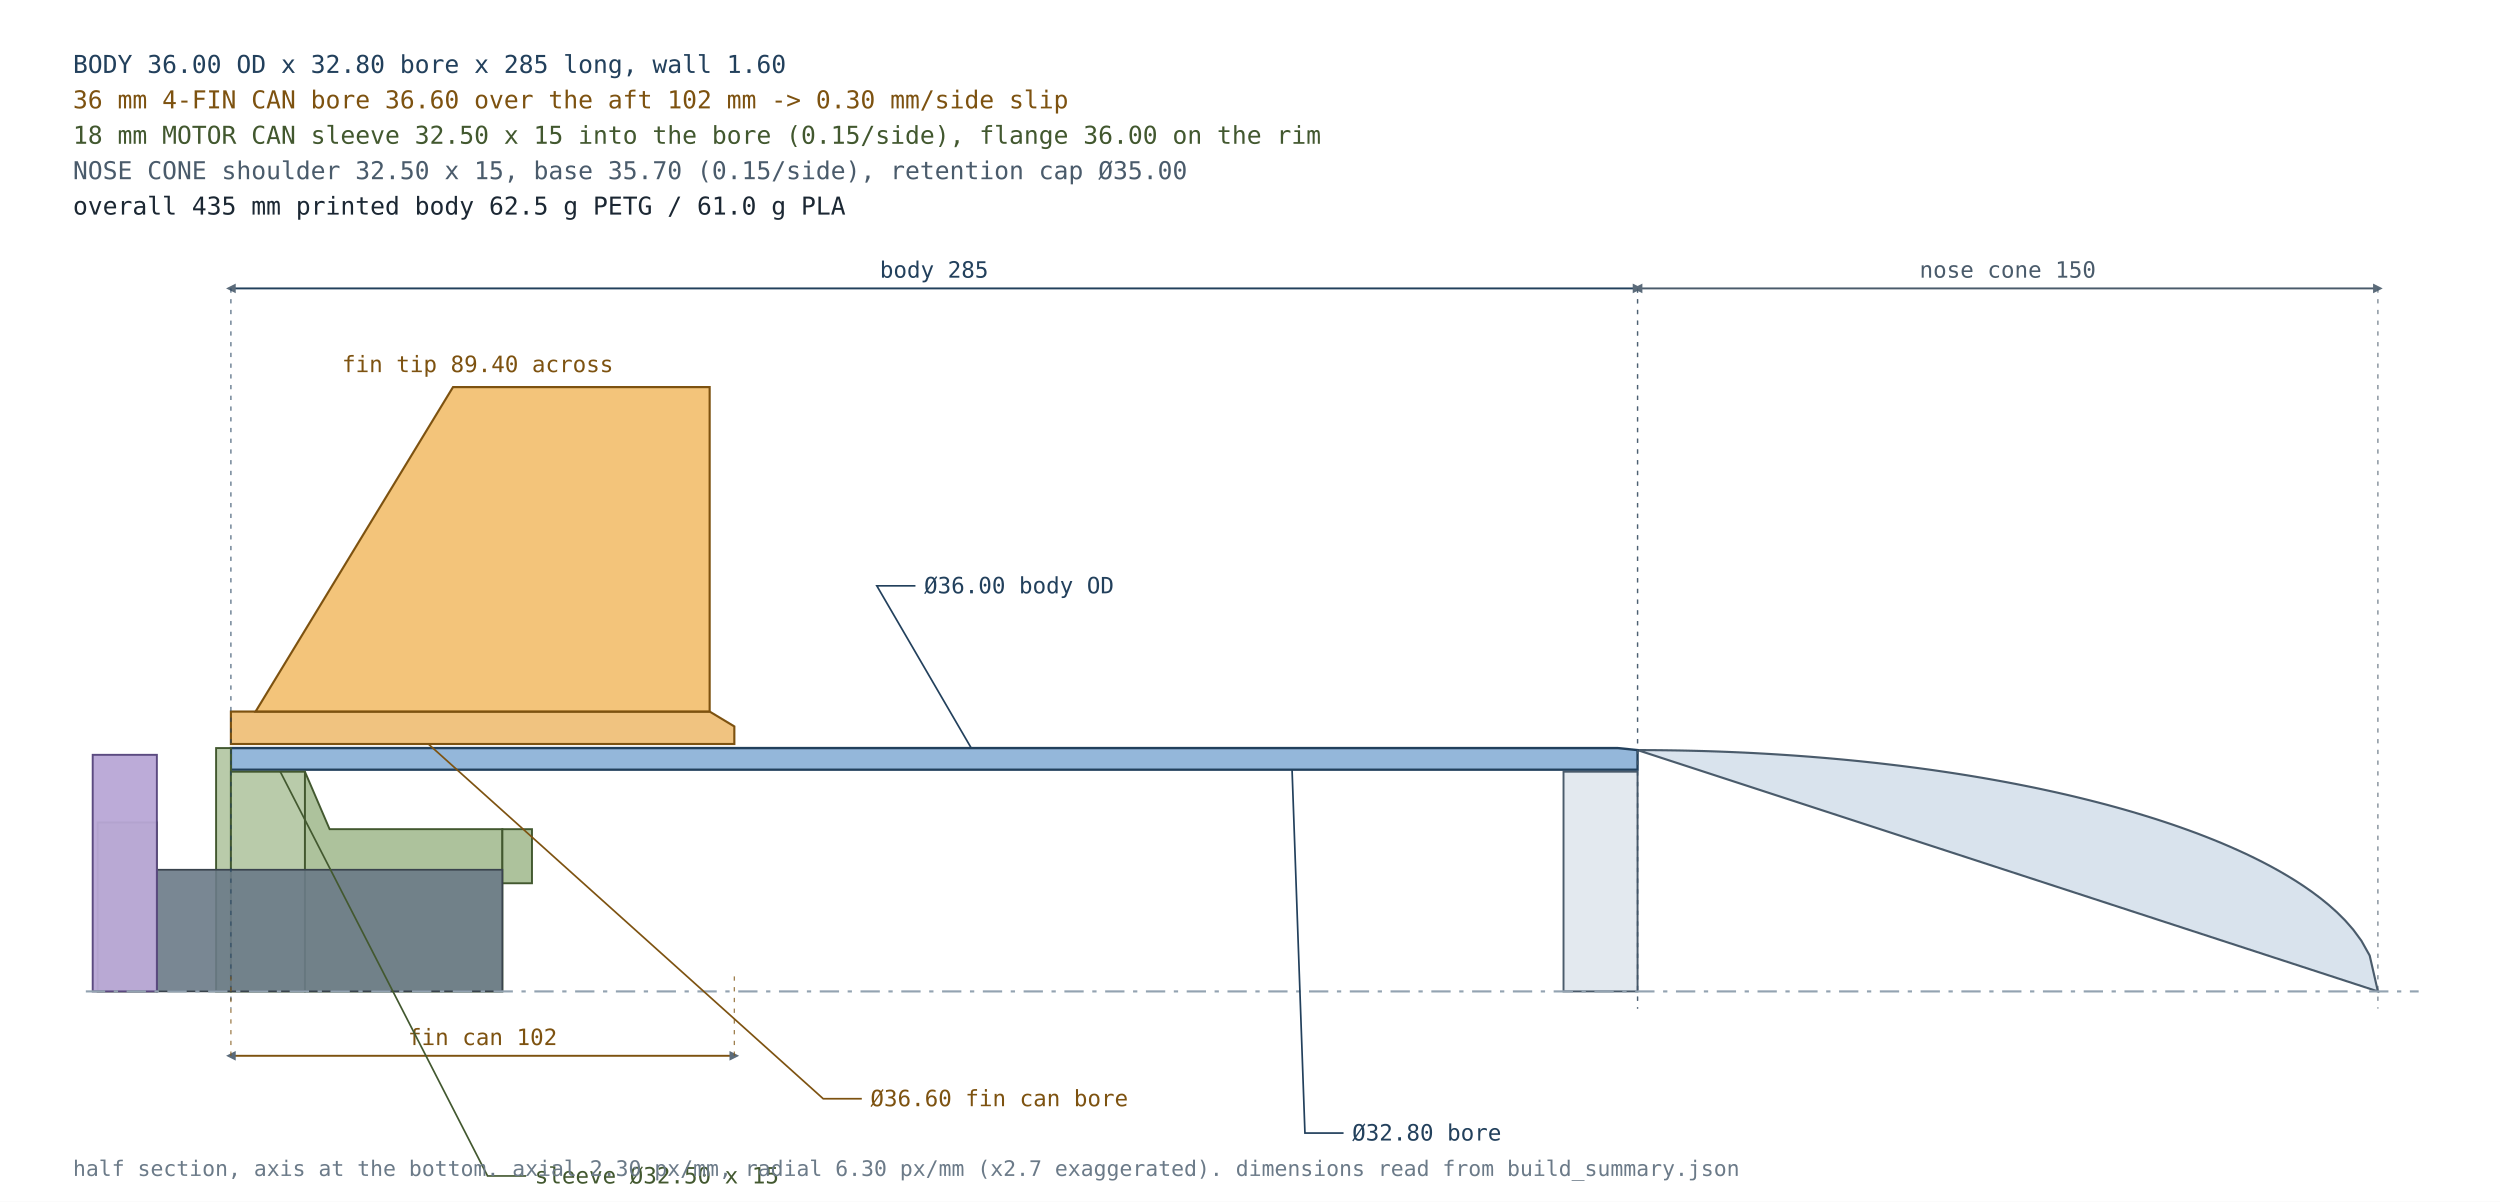
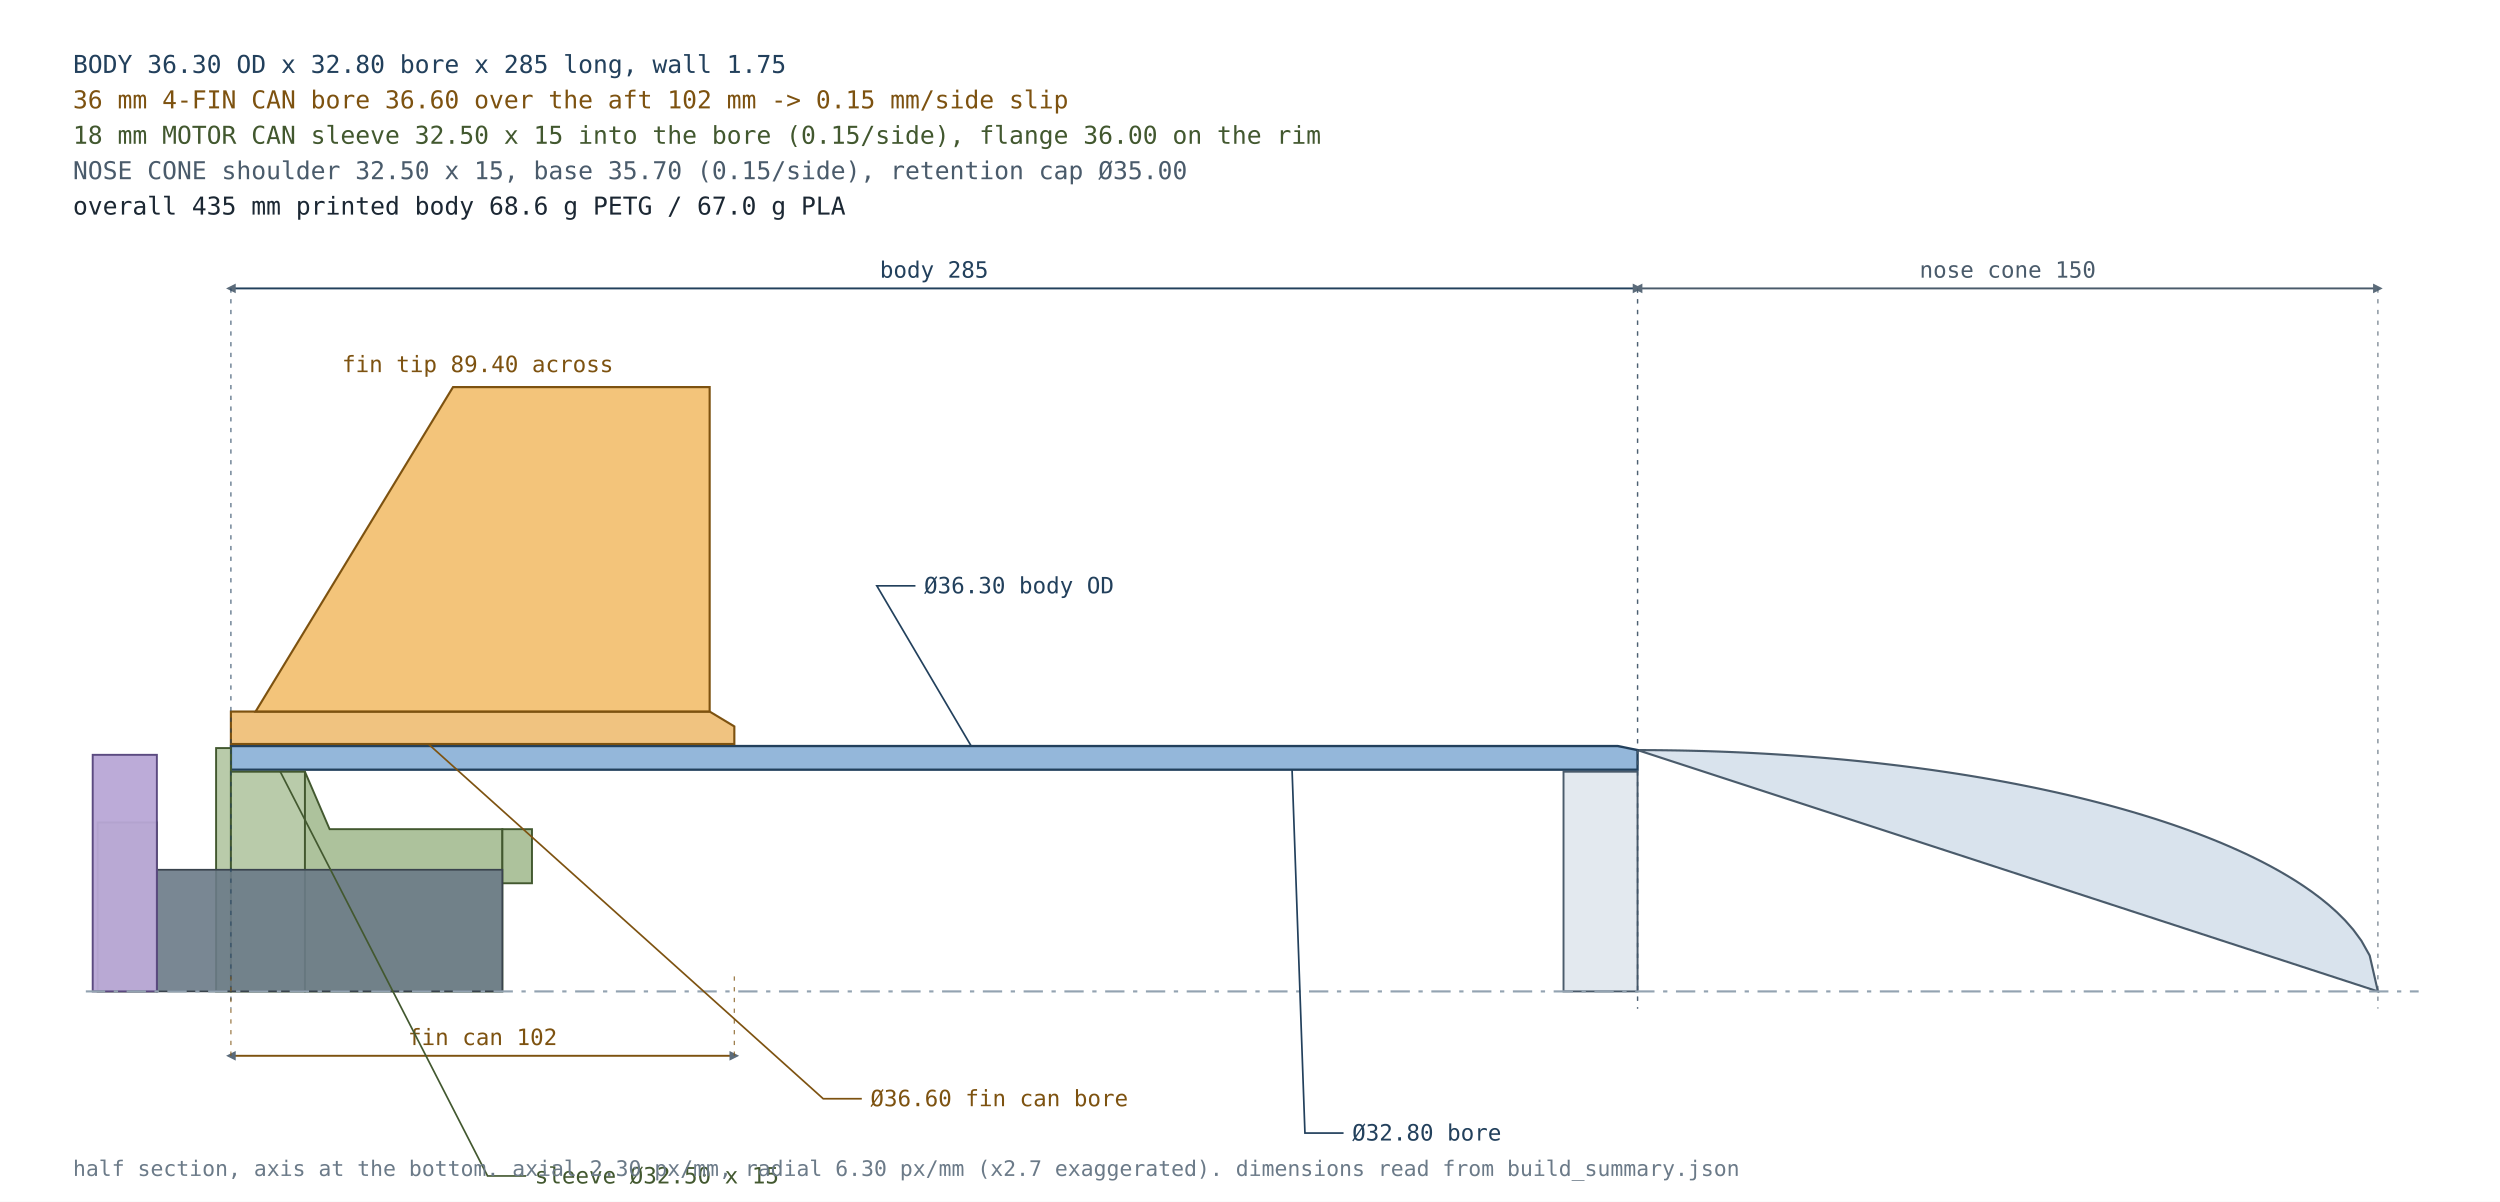
<svg xmlns="http://www.w3.org/2000/svg" width="1165" height="560" viewBox="0 0 1165 560">
  <defs>
    <marker id="a" viewBox="0 0 10 10" refX="5" refY="5" markerWidth="5" markerHeight="5" orient="auto-start-reverse">
      <path d="M0,0 L10,5 L0,10 z" fill="#5b6b7a" />
    </marker>
  </defs>
  <rect width="100%" height="100%" fill="#ffffff" />
  <rect x="728.60" y="359.62" width="34.50" height="102.38" fill="#c8d4e0" fill-opacity="0.50" stroke="#4a5b6b" stroke-width="0.90" />
  <polygon points="763.10,349.54 766.93,349.55 770.77,349.57 774.60,349.61 778.43,349.66 782.27,349.72 786.10,349.80 789.93,349.89 793.77,349.99 797.60,350.11 801.43,350.24 805.27,350.39 809.10,350.55 812.93,350.72 816.77,350.91 820.60,351.12 824.43,351.34 828.27,351.57 832.10,351.82 835.93,352.08 839.77,352.36 843.60,352.65 847.43,352.96 851.27,353.28 855.10,353.62 858.93,353.97 862.77,354.34 866.60,354.72 870.43,355.13 874.27,355.54 878.10,355.98 881.93,356.43 885.77,356.89 889.60,357.38 893.43,357.88 897.27,358.40 901.10,358.93 904.93,359.49 908.77,360.06 912.60,360.65 916.43,361.26 920.27,361.89 924.10,362.54 927.93,363.21 931.77,363.90 935.60,364.61 939.43,365.34 943.27,366.10 947.10,366.87 950.93,367.67 954.77,368.50 958.60,369.34 962.43,370.21 966.27,371.11 970.10,372.04 973.93,372.99 977.77,373.97 981.60,374.97 985.43,376.01 989.27,377.08 993.10,378.18 996.93,379.32 1000.77,380.49 1004.60,381.69 1008.43,382.94 1012.27,384.22 1016.10,385.55 1019.93,386.92 1023.77,388.33 1027.60,389.80 1031.43,391.32 1035.27,392.89 1039.10,394.53 1042.93,396.23 1046.77,397.99 1050.60,399.84 1054.43,401.76 1058.27,403.78 1062.10,405.90 1065.93,408.13 1069.77,410.48 1073.60,412.98 1077.43,415.65 1081.27,418.52 1085.10,421.63 1088.93,425.04 1092.77,428.85 1096.60,433.21 1100.43,438.42 1104.27,445.28 1108.10,462.00 1108.10,462.00" fill="#d7e2ec" fill-opacity="0.95" stroke="#4a5b6b" stroke-width="1.00" />
-   <polygon points="107.60,358.68 107.60,348.60 753.90,348.60 763.10,349.54 763.10,358.68" fill="#8fb4d8" fill-opacity="0.95" stroke="#22405c" stroke-width="1.10" />
+   <polygon points="107.60,358.68 107.60,347.66 753.90,347.66 763.10,349.54 763.10,358.68" fill="#8fb4d8" fill-opacity="0.95" stroke="#22405c" stroke-width="1.10" />
  <polygon points="107.60,346.71 107.60,331.59 330.70,331.59 342.20,338.52 342.20,346.71" fill="#e8a33d" fill-opacity="0.65" stroke="#7d5210" stroke-width="1.00" />
  <polygon points="119.10,331.59 330.70,331.59 330.70,180.39 211.10,180.39" fill="#f0b559" fill-opacity="0.80" stroke="#7d5210" stroke-width="1.00" />
  <rect x="45.50" y="383.25" width="27.60" height="78.75" fill="#b6c9a6" fill-opacity="0.95" stroke="#42582f" stroke-width="0.90" />
  <rect x="100.70" y="348.60" width="6.90" height="113.40" fill="#b6c9a6" fill-opacity="0.95" stroke="#42582f" stroke-width="0.90" />
  <rect x="107.60" y="359.62" width="34.50" height="102.38" fill="#b6c9a6" fill-opacity="0.95" stroke="#42582f" stroke-width="0.90" />
  <polygon points="142.10,359.62 153.60,386.40 234.10,386.40 234.10,462.00 142.10,462.00" fill="#a9bf97" fill-opacity="0.95" stroke="#42582f" stroke-width="0.90" />
  <rect x="234.10" y="386.40" width="13.80" height="25.20" fill="#a9bf97" fill-opacity="0.95" stroke="#42582f" stroke-width="0.90" />
  <rect x="73.10" y="405.30" width="161.00" height="56.70" fill="#6b7a88" fill-opacity="0.90" stroke="#39434d" stroke-width="0.80" />
  <rect x="43.20" y="351.75" width="29.90" height="110.25" fill="#b9a7d6" fill-opacity="0.95" stroke="#5b4a80" stroke-width="0.90" />
  <line x1="40.0" y1="462" x2="1127.1" y2="462" stroke="#93a3b1" stroke-width="1" stroke-dasharray="9,4,2,4" />
  <line x1="107.6" y1="134.4" x2="763.1" y2="134.4" stroke="#22405c" stroke-width="0.9" marker-start="url(#a)" marker-end="url(#a)" />
  <line x1="107.6" y1="134.4" x2="107.6" y2="470.0" stroke="#22405c" stroke-width="0.6" stroke-dasharray="2,3" opacity="0.75" />
  <line x1="763.1" y1="134.4" x2="763.1" y2="470.0" stroke="#22405c" stroke-width="0.6" stroke-dasharray="2,3" opacity="0.75" />
  <text x="435.3" y="129.4" font-family="ui-monospace,Menlo,Consolas,monospace" font-size="10.5" fill="#22405c" text-anchor="middle" font-weight="400">body 285</text>
  <line x1="763.1" y1="134.4" x2="1108.1" y2="134.4" stroke="#4a5b6b" stroke-width="0.9" marker-start="url(#a)" marker-end="url(#a)" />
  <line x1="763.1" y1="134.4" x2="763.1" y2="470.0" stroke="#4a5b6b" stroke-width="0.6" stroke-dasharray="2,3" opacity="0.75" />
  <line x1="1108.1" y1="134.4" x2="1108.1" y2="470.0" stroke="#4a5b6b" stroke-width="0.6" stroke-dasharray="2,3" opacity="0.75" />
  <text x="935.6" y="129.4" font-family="ui-monospace,Menlo,Consolas,monospace" font-size="10.5" fill="#4a5b6b" text-anchor="middle" font-weight="400">nose cone 150</text>
  <line x1="107.6" y1="492.0" x2="342.2" y2="492.0" stroke="#7d5210" stroke-width="0.9" marker-start="url(#a)" marker-end="url(#a)" />
  <line x1="107.6" y1="492.0" x2="107.6" y2="454.0" stroke="#7d5210" stroke-width="0.6" stroke-dasharray="2,3" opacity="0.75" />
  <line x1="342.2" y1="492.0" x2="342.2" y2="454.0" stroke="#7d5210" stroke-width="0.6" stroke-dasharray="2,3" opacity="0.75" />
  <text x="224.9" y="487.0" font-family="ui-monospace,Menlo,Consolas,monospace" font-size="10.5" fill="#7d5210" text-anchor="middle" font-weight="400">fin can 102</text>
  <text x="222.6" y="173.4" font-family="ui-monospace,Menlo,Consolas,monospace" font-size="10.5" fill="#7d5210" text-anchor="middle" font-weight="400">fin tip 89.40 across</text>
-   <polyline points="452.6,348.6 408.6,273.0 426.6,273.0" fill="none" stroke="#22405c" stroke-width="0.8" />
-   <text x="430.6" y="276.5" font-family="ui-monospace,Menlo,Consolas,monospace" font-size="10.5" fill="#22405c" text-anchor="start" font-weight="400">Ø36.00 body OD</text>
+   <polyline points="452.6,347.7 408.6,273.0 426.6,273.0" fill="none" stroke="#22405c" stroke-width="0.8" />
+   <text x="430.6" y="276.5" font-family="ui-monospace,Menlo,Consolas,monospace" font-size="10.5" fill="#22405c" text-anchor="start" font-weight="400">Ø36.30 body OD</text>
  <polyline points="602.1,358.7 608.1,528.0 626.1,528.0" fill="none" stroke="#22405c" stroke-width="0.8" />
  <text x="630.1" y="531.5" font-family="ui-monospace,Menlo,Consolas,monospace" font-size="10.5" fill="#22405c" text-anchor="start" font-weight="400">Ø32.80 bore</text>
  <polyline points="199.6,346.7 383.6,512.0 401.6,512.0" fill="none" stroke="#7d5210" stroke-width="0.8" />
  <text x="405.6" y="515.5" font-family="ui-monospace,Menlo,Consolas,monospace" font-size="10.5" fill="#7d5210" text-anchor="start" font-weight="400">Ø36.60 fin can bore</text>
  <polyline points="130.6,359.6 227.2,548.0 245.2,548.0" fill="none" stroke="#42582f" stroke-width="0.8" />
  <text x="249.2" y="551.5" font-family="ui-monospace,Menlo,Consolas,monospace" font-size="10.5" fill="#42582f" text-anchor="start" font-weight="400">sleeve Ø32.50 x 15</text>
-   <text x="34.0" y="34.0" font-family="ui-monospace,Menlo,Consolas,monospace" font-size="11.5" fill="#22405c" text-anchor="start" font-weight="400">BODY   36.00 OD x 32.80 bore x 285 long, wall 1.60</text>
-   <text x="34.0" y="50.5" font-family="ui-monospace,Menlo,Consolas,monospace" font-size="11.5" fill="#7d5210" text-anchor="start" font-weight="400">36 mm 4-FIN CAN   bore 36.60 over the aft 102 mm  -&gt; 0.30 mm/side slip</text>
+   <text x="34.0" y="34.0" font-family="ui-monospace,Menlo,Consolas,monospace" font-size="11.5" fill="#22405c" text-anchor="start" font-weight="400">BODY   36.30 OD x 32.80 bore x 285 long, wall 1.75</text>
+   <text x="34.0" y="50.5" font-family="ui-monospace,Menlo,Consolas,monospace" font-size="11.5" fill="#7d5210" text-anchor="start" font-weight="400">36 mm 4-FIN CAN   bore 36.60 over the aft 102 mm  -&gt; 0.15 mm/side slip</text>
  <text x="34.0" y="67.0" font-family="ui-monospace,Menlo,Consolas,monospace" font-size="11.5" fill="#42582f" text-anchor="start" font-weight="400">18 mm MOTOR CAN   sleeve 32.50 x 15 into the bore (0.15/side), flange 36.00 on the rim</text>
  <text x="34.0" y="83.5" font-family="ui-monospace,Menlo,Consolas,monospace" font-size="11.5" fill="#4a5b6b" text-anchor="start" font-weight="400">NOSE CONE   shoulder 32.50 x 15, base 35.70  (0.15/side), retention cap Ø35.00</text>
-   <text x="34.0" y="100.0" font-family="ui-monospace,Menlo,Consolas,monospace" font-size="11.5" fill="#1b2733" text-anchor="start" font-weight="400">overall 435 mm      printed body 62.5 g PETG / 61.0 g PLA</text>
+   <text x="34.0" y="100.0" font-family="ui-monospace,Menlo,Consolas,monospace" font-size="11.5" fill="#1b2733" text-anchor="start" font-weight="400">overall 435 mm      printed body 68.6 g PETG / 67.0 g PLA</text>
  <text x="34.0" y="548.0" font-family="ui-monospace,Menlo,Consolas,monospace" font-size="10" fill="#6b7a88" text-anchor="start" font-weight="400">half section, axis at the bottom.  axial 2.30 px/mm, radial 6.30 px/mm (x2.7 exaggerated).  dimensions read from build_summary.json</text>
</svg>
